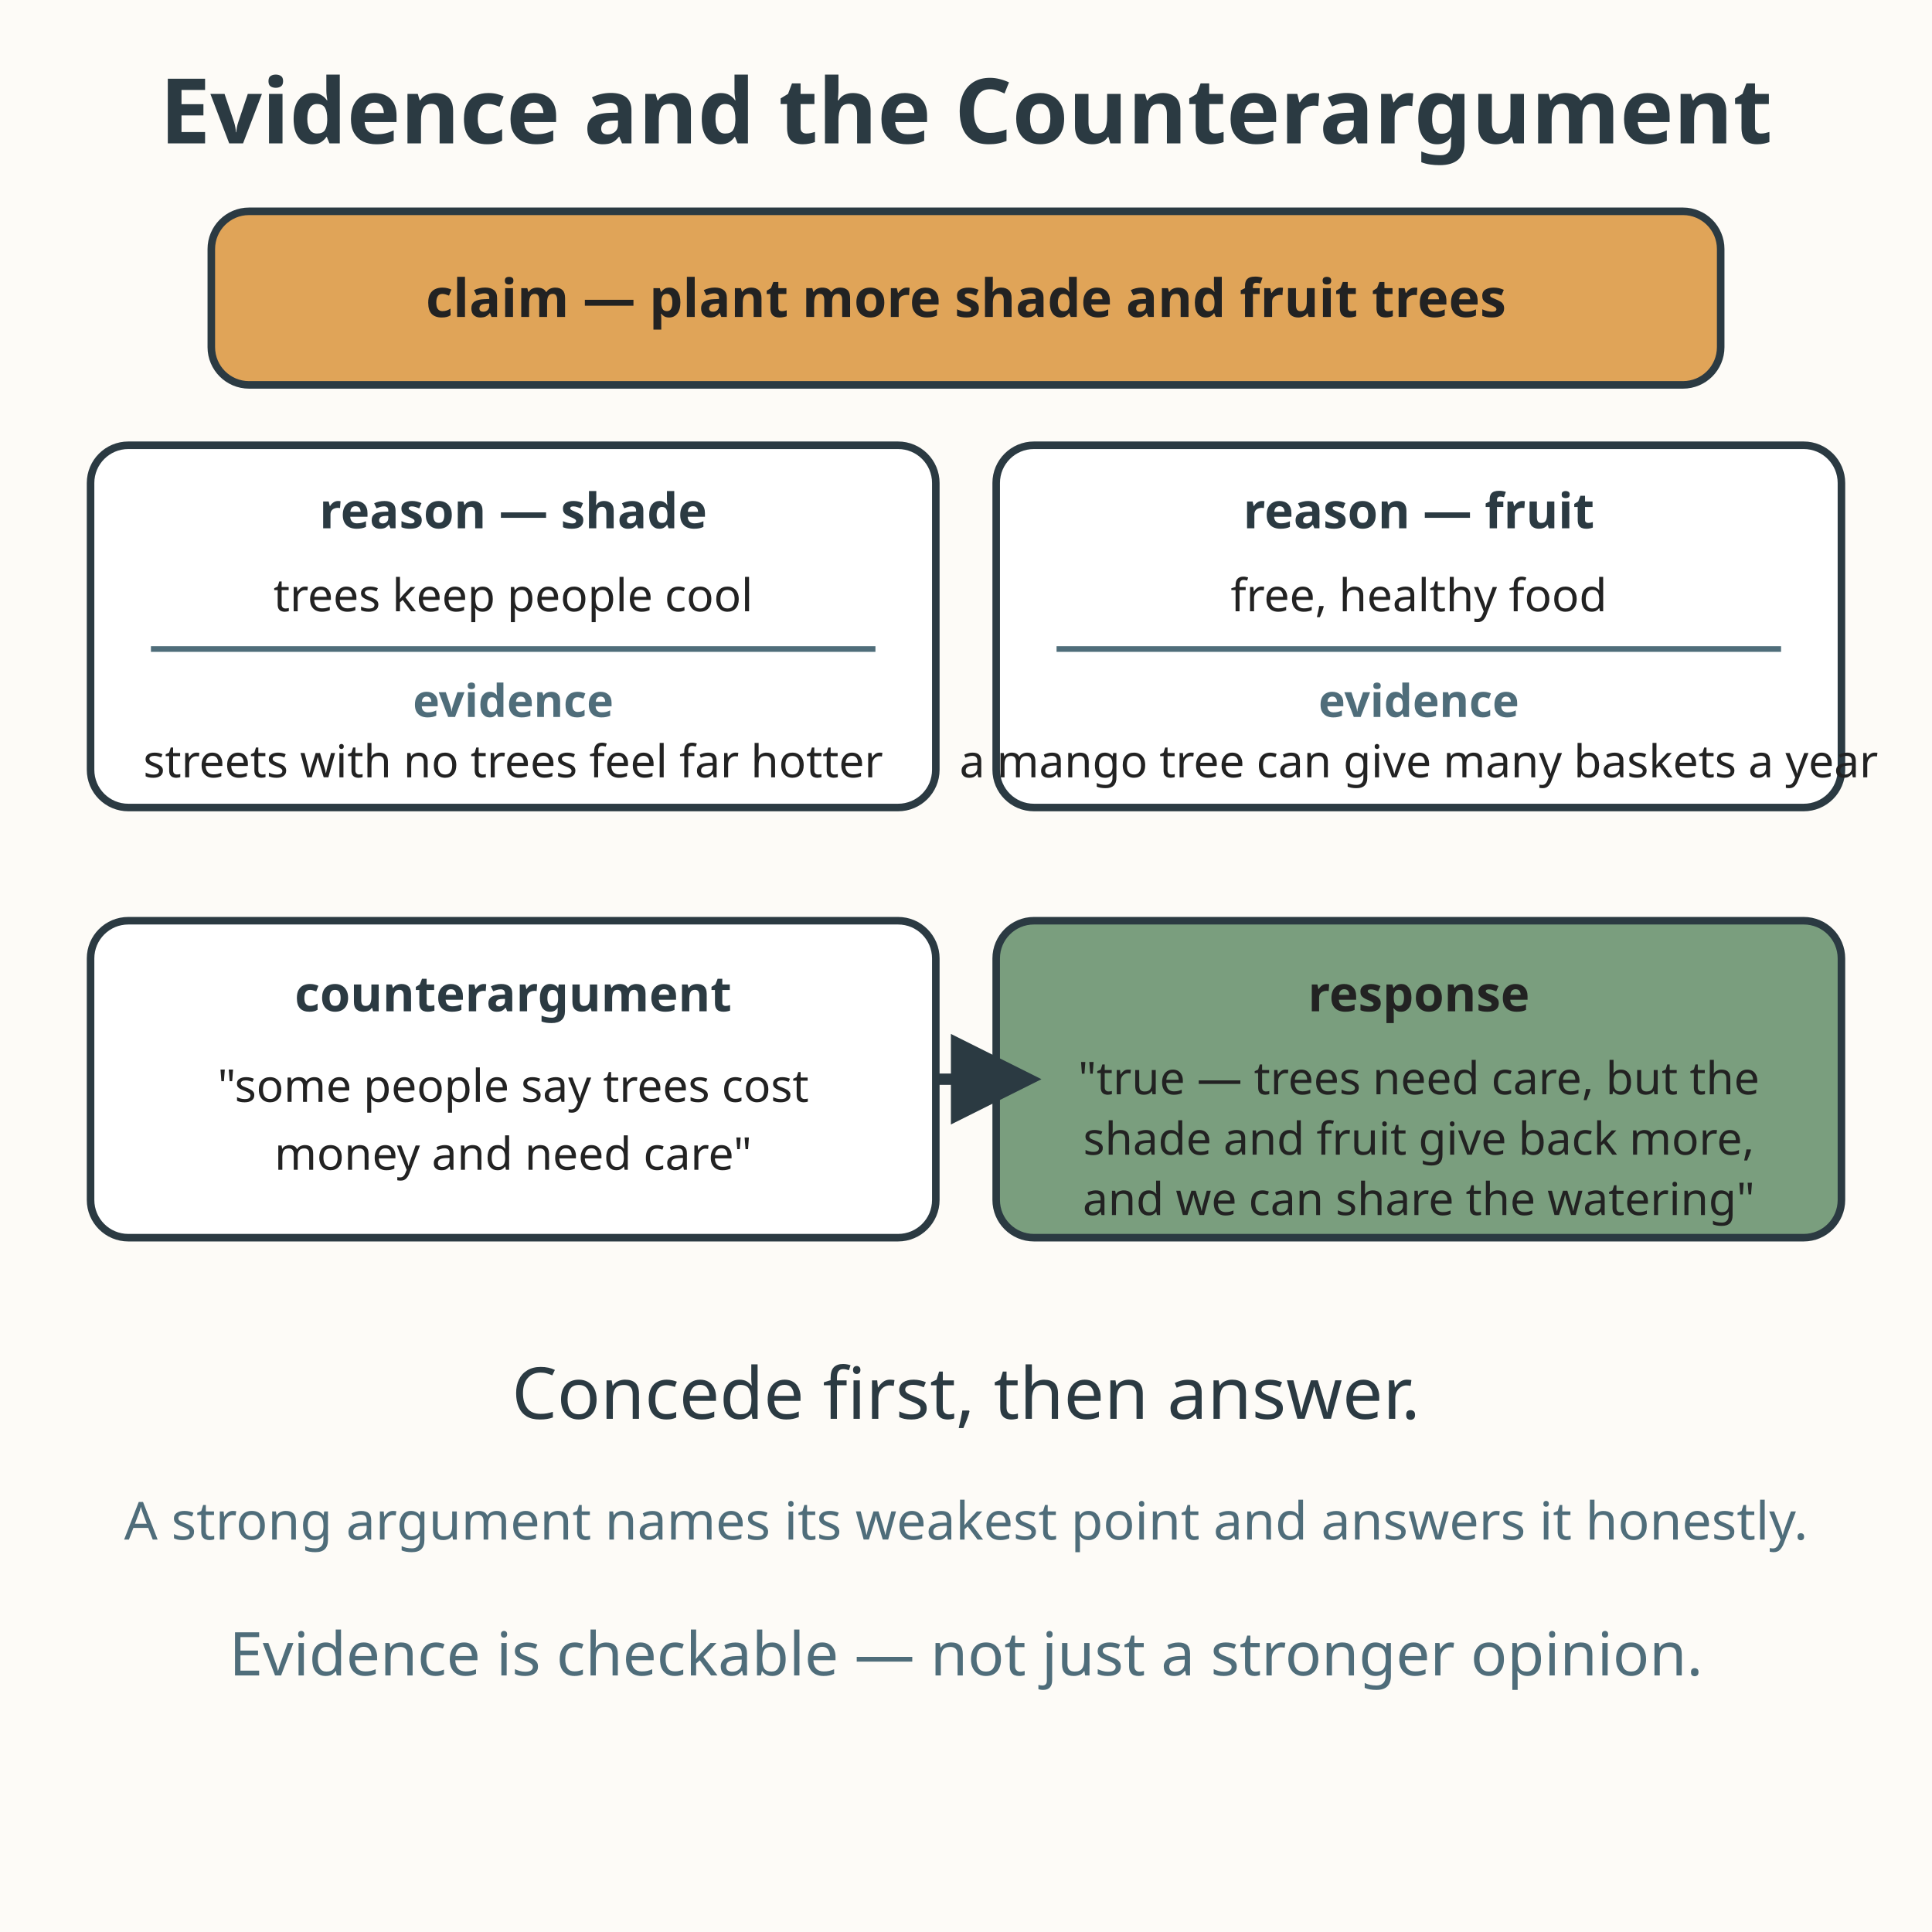
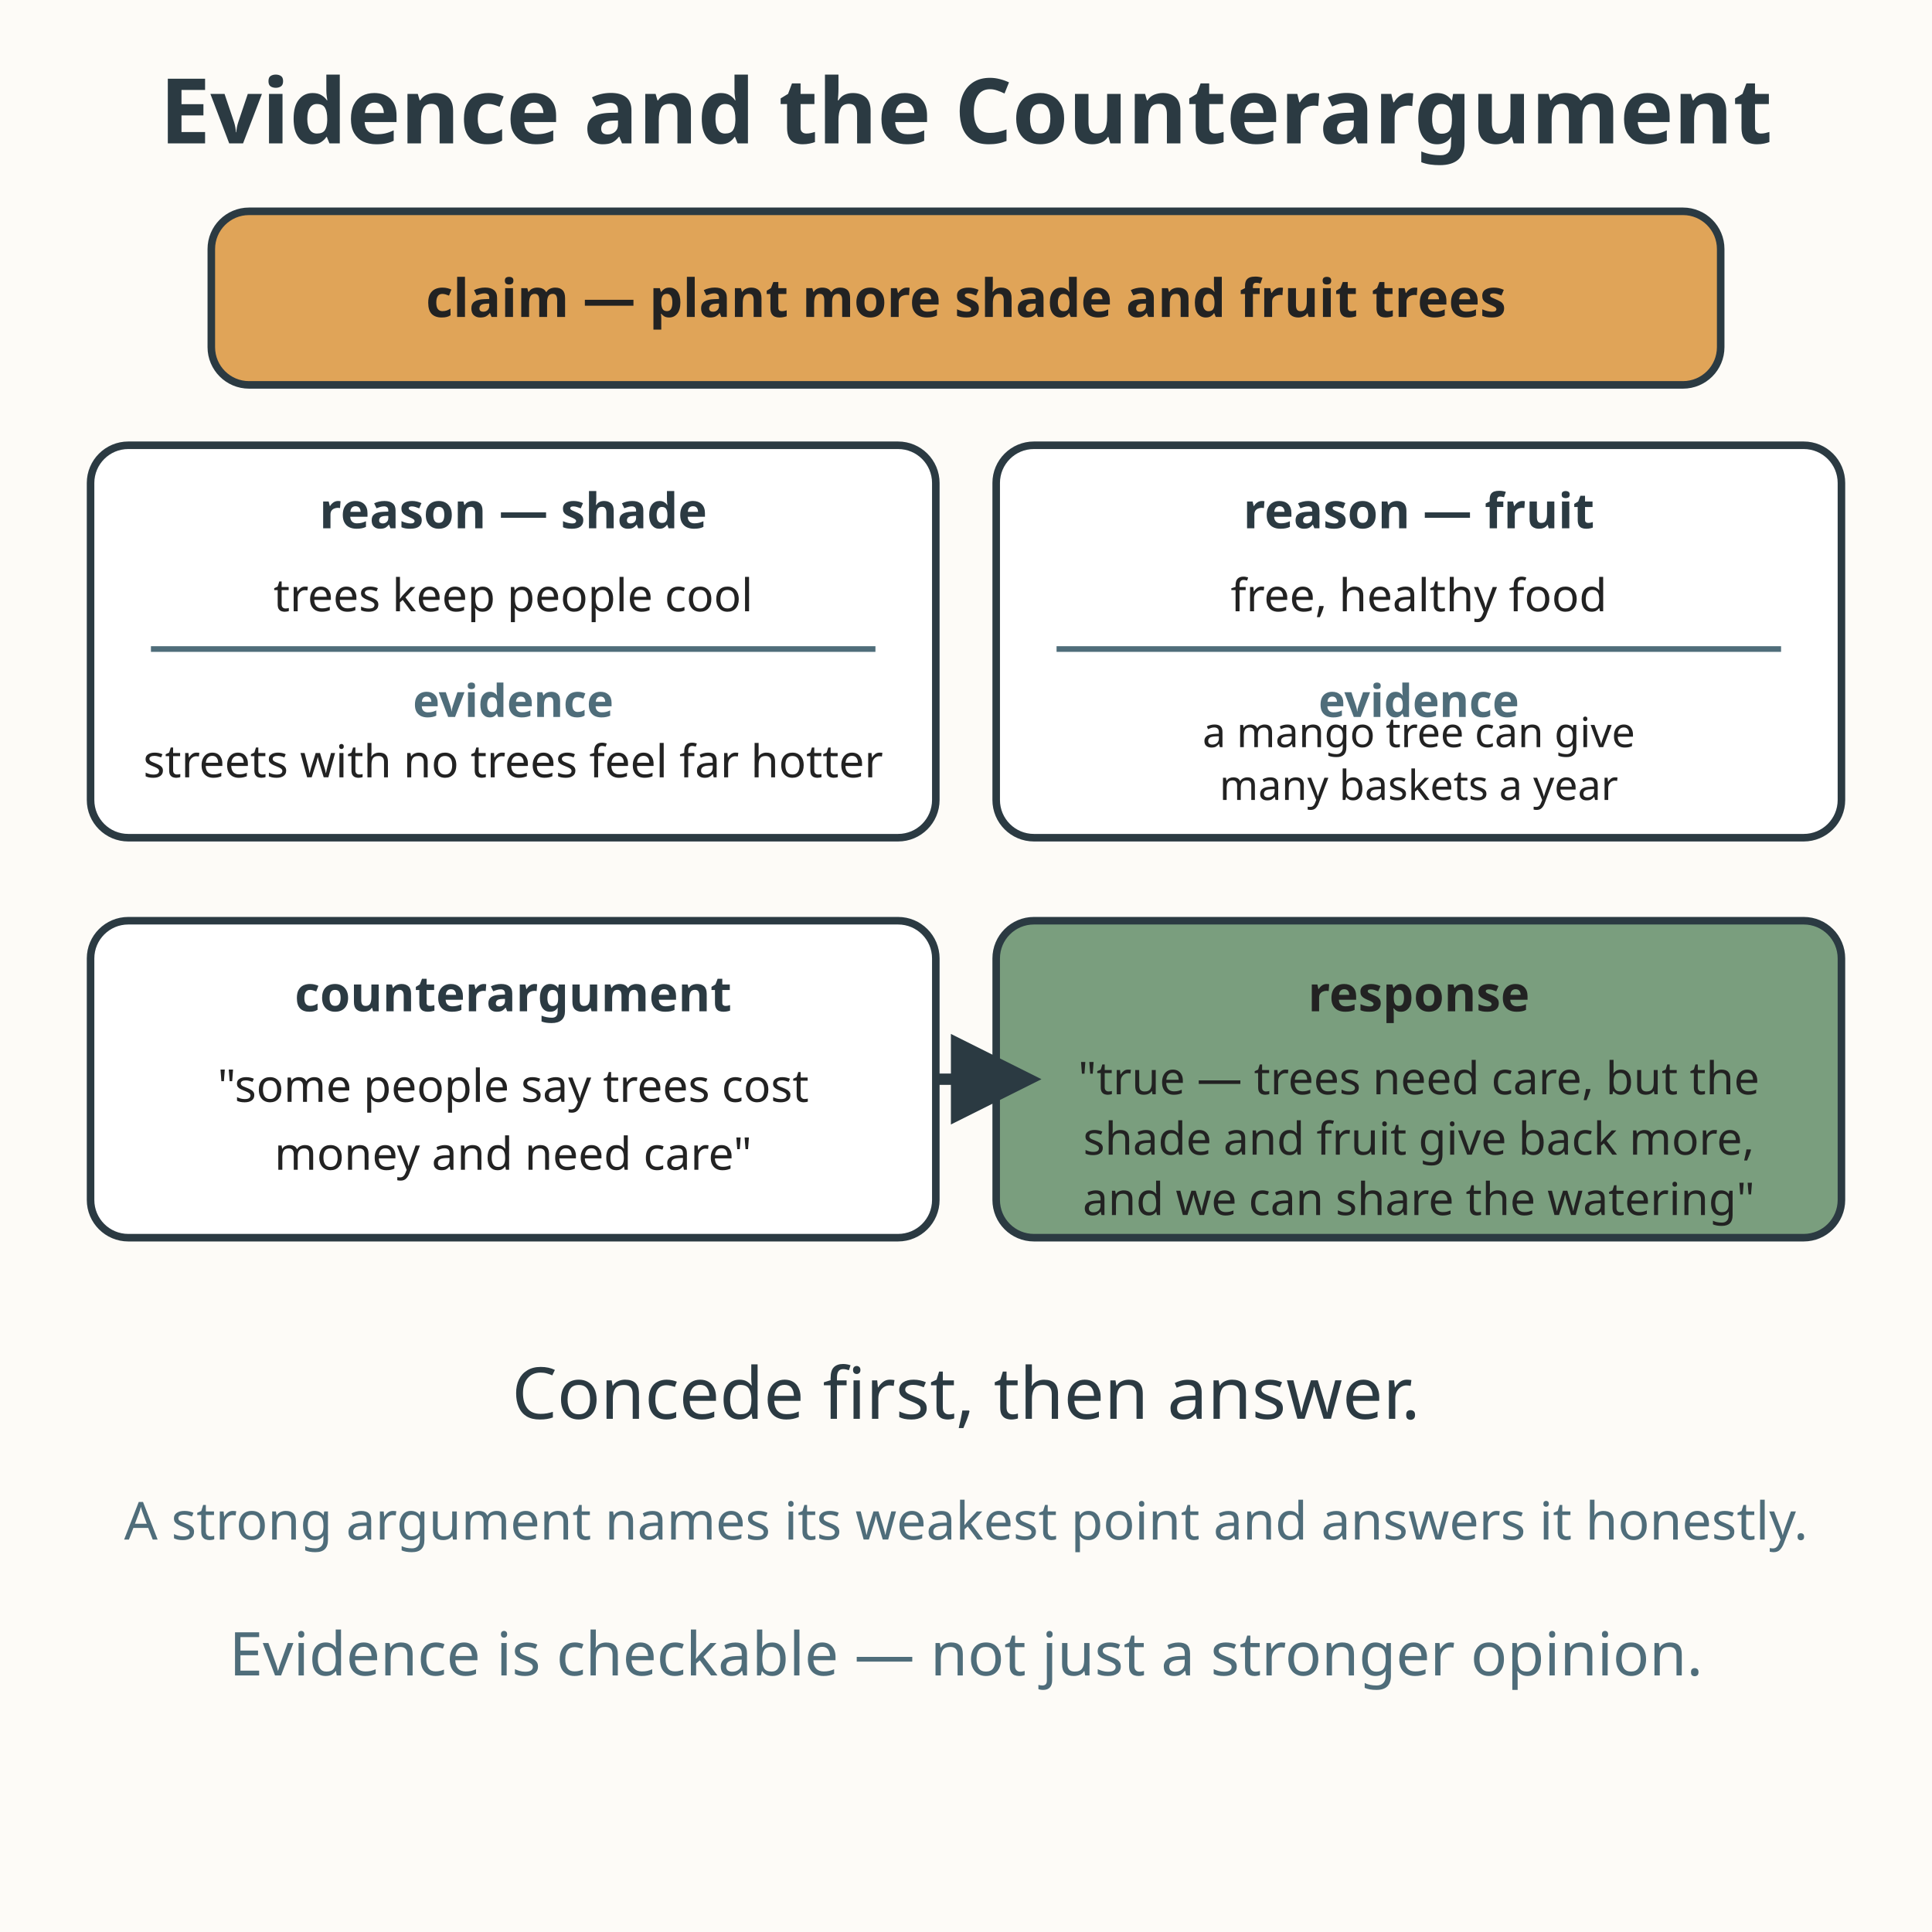
<svg xmlns="http://www.w3.org/2000/svg" viewBox="0 0 512 512" role="img" aria-labelledby="title-L-06-004-10-evidence-and-the-counterargument desc-L-06-004-10-evidence-and-the-counterargument">
  <rect width="512" height="512" fill="#fdfbf7" />
  <text x="256" y="38" text-anchor="middle" font-family="sans-serif" font-size="24" font-weight="bold" fill="#2b3a42">Evidence and the Counterargument</text>
  <rect x="56" y="56" width="400" height="46" rx="10" fill="#e0a458" stroke="#2b3a42" stroke-width="2" />
  <text x="256" y="84" text-anchor="middle" font-family="sans-serif" font-size="14" font-weight="bold" fill="#222222">claim — plant more shade and fruit trees</text>
-   <rect x="24" y="118" width="224" height="96" rx="10" fill="#ffffff" stroke="#2b3a42" stroke-width="2" />
+   <rect x="24" y="118" width="224" height="104" rx="10" fill="#ffffff" stroke="#2b3a42" stroke-width="2" />
  <text x="136" y="140" text-anchor="middle" font-family="sans-serif" font-size="13" font-weight="bold" fill="#2b3a42">reason — shade</text>
  <text x="136" y="162" text-anchor="middle" font-family="sans-serif" font-size="12" fill="#222222">trees keep people cool</text>
  <path d="M40 172 L232 172" stroke="#4f6d7a" stroke-width="1.5" />
  <text x="136" y="190" text-anchor="middle" font-family="sans-serif" font-size="12" font-weight="bold" fill="#4f6d7a">evidence</text>
  <text x="136" y="206" text-anchor="middle" font-family="sans-serif" font-size="12" fill="#222222">streets with no trees feel far hotter</text>
-   <rect x="264" y="118" width="224" height="96" rx="10" fill="#ffffff" stroke="#2b3a42" stroke-width="2" />
+   <rect x="264" y="118" width="224" height="104" rx="10" fill="#ffffff" stroke="#2b3a42" stroke-width="2" />
  <text x="376" y="140" text-anchor="middle" font-family="sans-serif" font-size="13" font-weight="bold" fill="#2b3a42">reason — fruit</text>
  <text x="376" y="162" text-anchor="middle" font-family="sans-serif" font-size="12" fill="#222222">free, healthy food</text>
  <path d="M280 172 L472 172" stroke="#4f6d7a" stroke-width="1.5" />
  <text x="376" y="190" text-anchor="middle" font-family="sans-serif" font-size="12" font-weight="bold" fill="#4f6d7a">evidence</text>
-   <text x="376" y="206" text-anchor="middle" font-family="sans-serif" font-size="12" fill="#222222">a mango tree can give many baskets a year</text>
+   <text x="376" y="198" text-anchor="middle" font-family="sans-serif" font-size="11" fill="#222222">a mango tree can give</text>
+   <text x="376" y="212" text-anchor="middle" font-family="sans-serif" font-size="11" fill="#222222">many baskets a year</text>
  <rect x="24" y="244" width="224" height="84" rx="10" fill="#ffffff" stroke="#2b3a42" stroke-width="2" />
  <text x="136" y="268" text-anchor="middle" font-family="sans-serif" font-size="13" font-weight="bold" fill="#2b3a42">counterargument</text>
  <text x="136" y="292" text-anchor="middle" font-family="sans-serif" font-size="12" fill="#222222">"some people say trees cost</text>
  <text x="136" y="310" text-anchor="middle" font-family="sans-serif" font-size="12" fill="#222222">money and need care"</text>
  <rect x="264" y="244" width="224" height="84" rx="10" fill="#7a9e7e" stroke="#2b3a42" stroke-width="2" />
  <text x="376" y="268" text-anchor="middle" font-family="sans-serif" font-size="13" font-weight="bold" fill="#222222">response</text>
  <text x="376" y="290" text-anchor="middle" font-family="sans-serif" font-size="12" fill="#222222">"true — trees need care, but the</text>
  <text x="376" y="306" text-anchor="middle" font-family="sans-serif" font-size="12" fill="#222222">shade and fruit give back more,</text>
  <text x="376" y="322" text-anchor="middle" font-family="sans-serif" font-size="12" fill="#222222">and we can share the watering"</text>
  <path d="M248 286 L264 286" stroke="#2b3a42" stroke-width="3" marker-end="url(#e-L-06-004-10-evidence-and-the-counterargument)" />
  <defs>
    <marker id="e-L-06-004-10-evidence-and-the-counterargument" markerWidth="8" markerHeight="8" refX="4" refY="4" orient="auto">
      <path d="M0 0 L8 4 L0 8 Z" fill="#2b3a42" />
    </marker>
  </defs>
  <text x="256" y="376" text-anchor="middle" font-family="sans-serif" font-size="19" fill="#2b3a42">Concede first, then answer.</text>
  <text x="256" y="408" text-anchor="middle" font-family="sans-serif" font-size="13.9" fill="#4f6d7a">A strong argument names its weakest point and answers it honestly.</text>
  <text x="256" y="444" text-anchor="middle" font-family="sans-serif" font-size="16" fill="#4f6d7a">Evidence is checkable — not just a stronger opinion.</text>
</svg>
